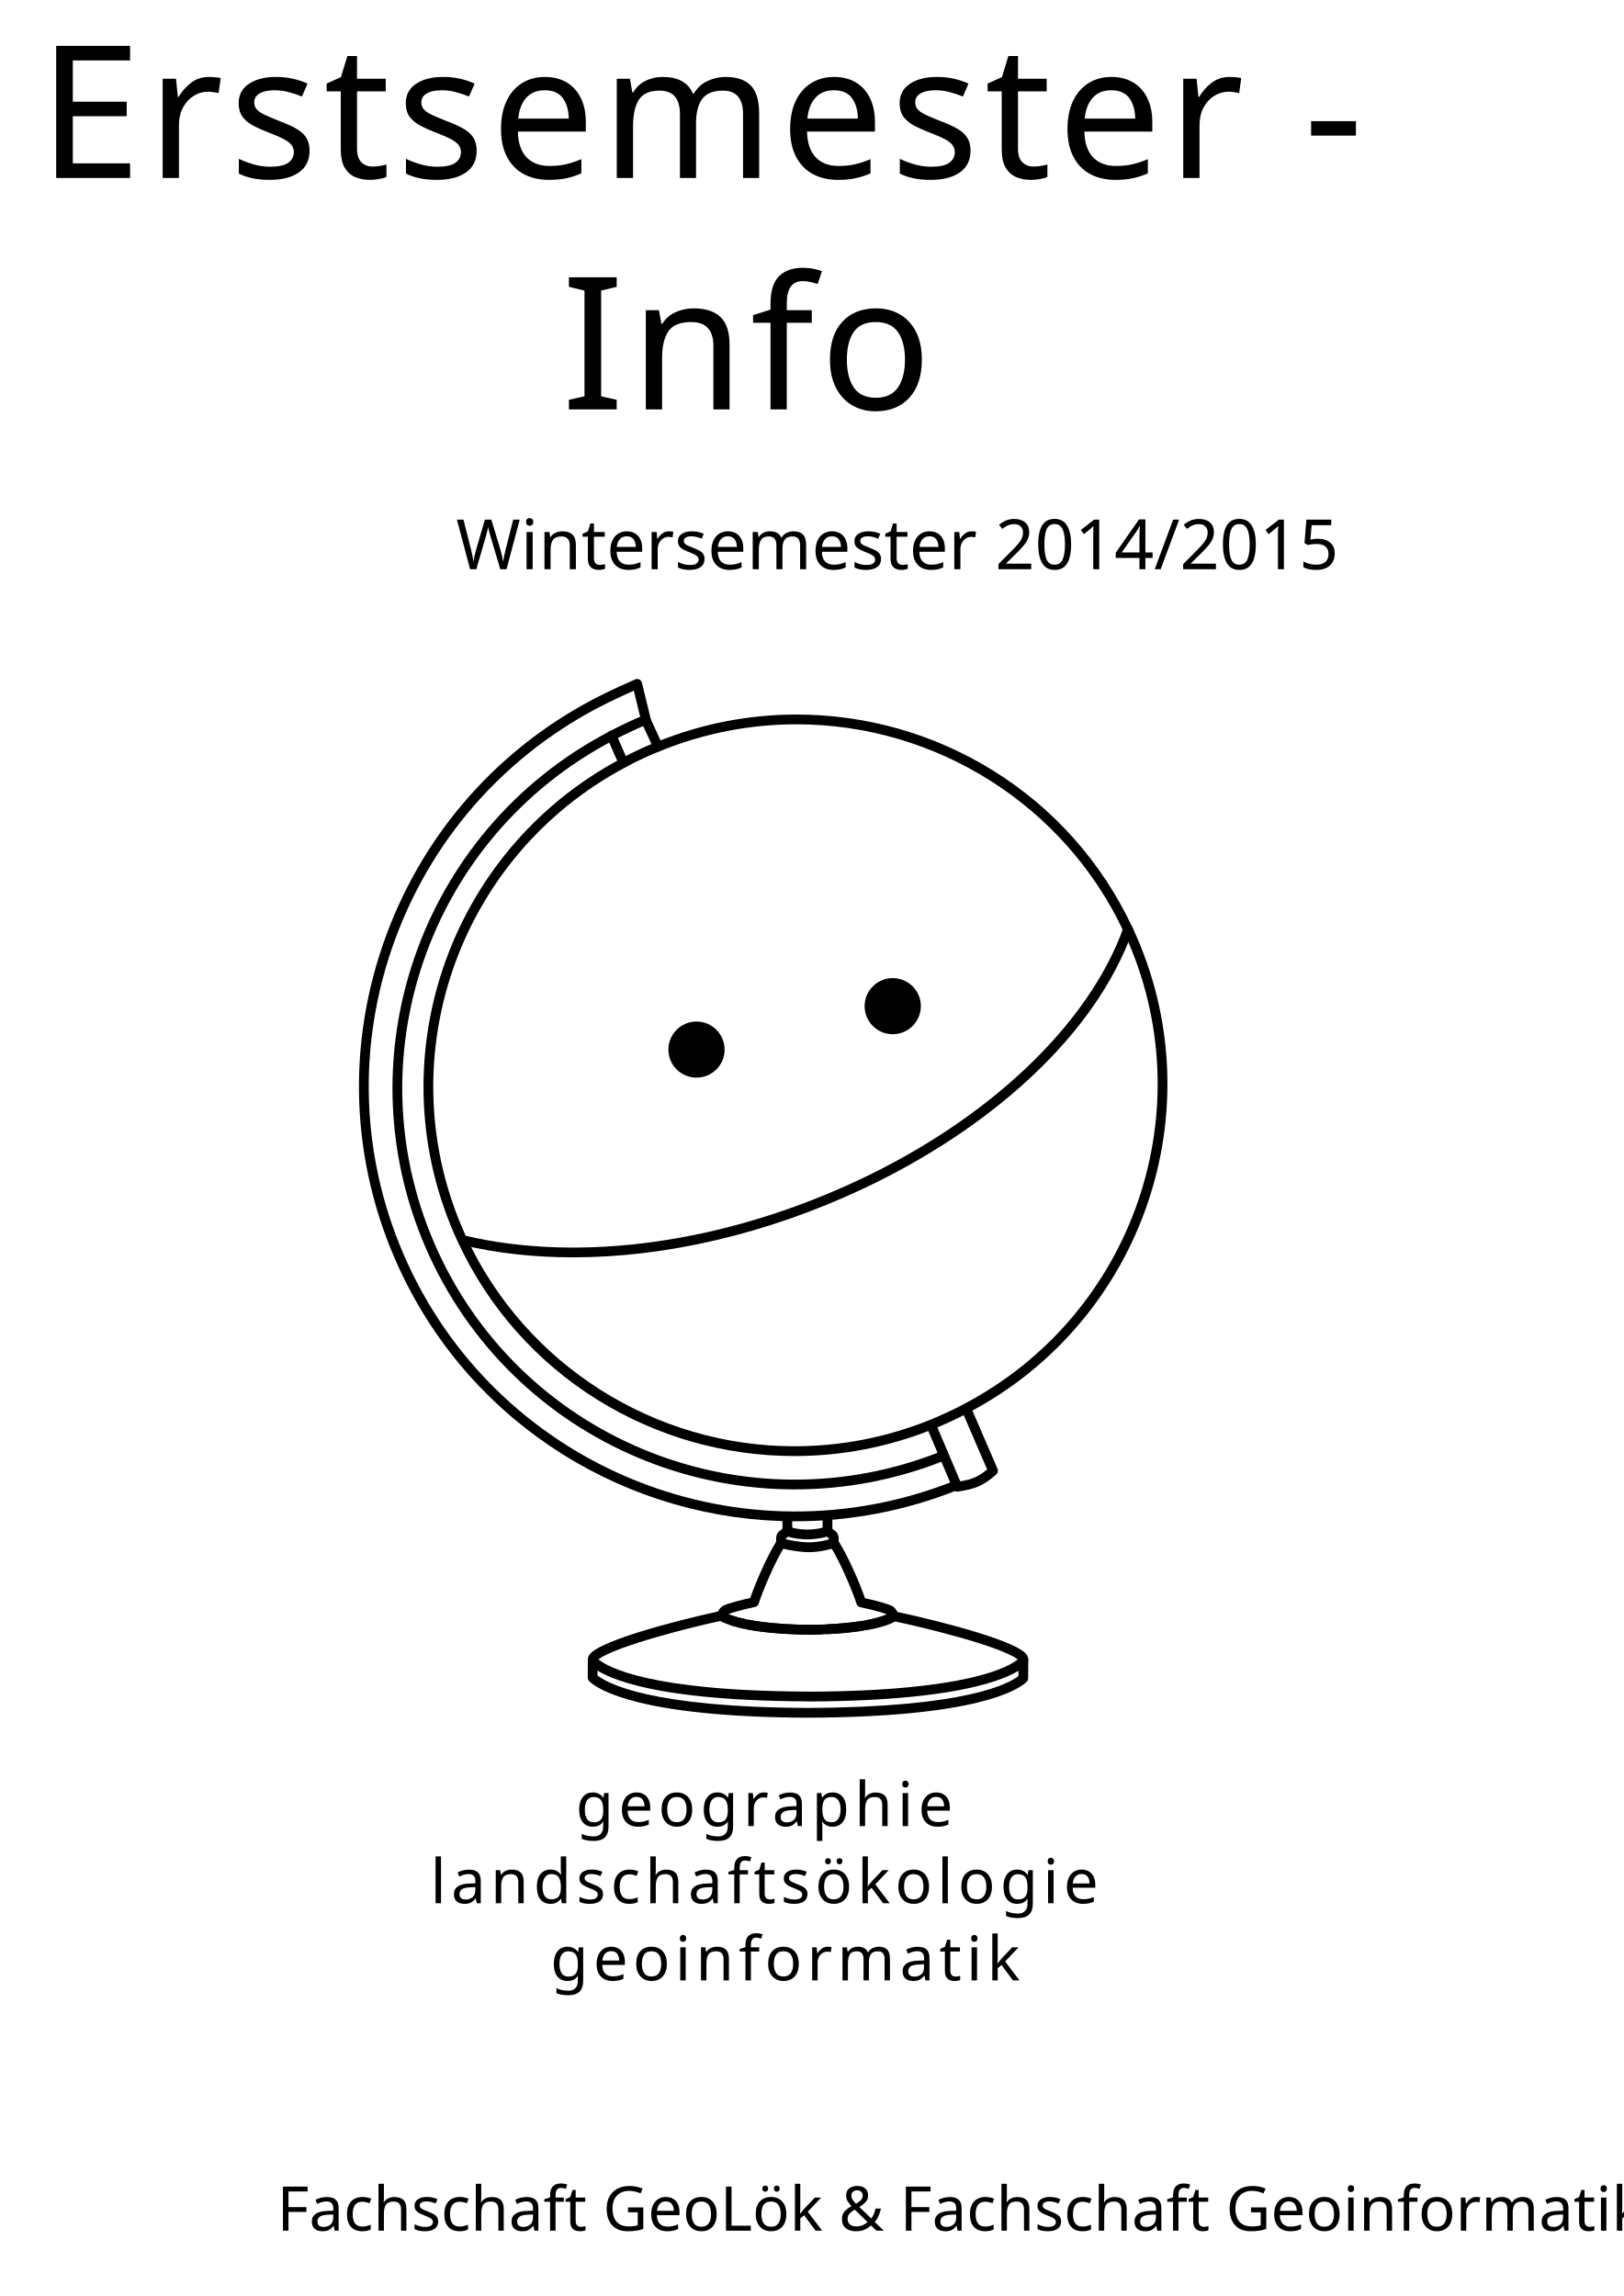
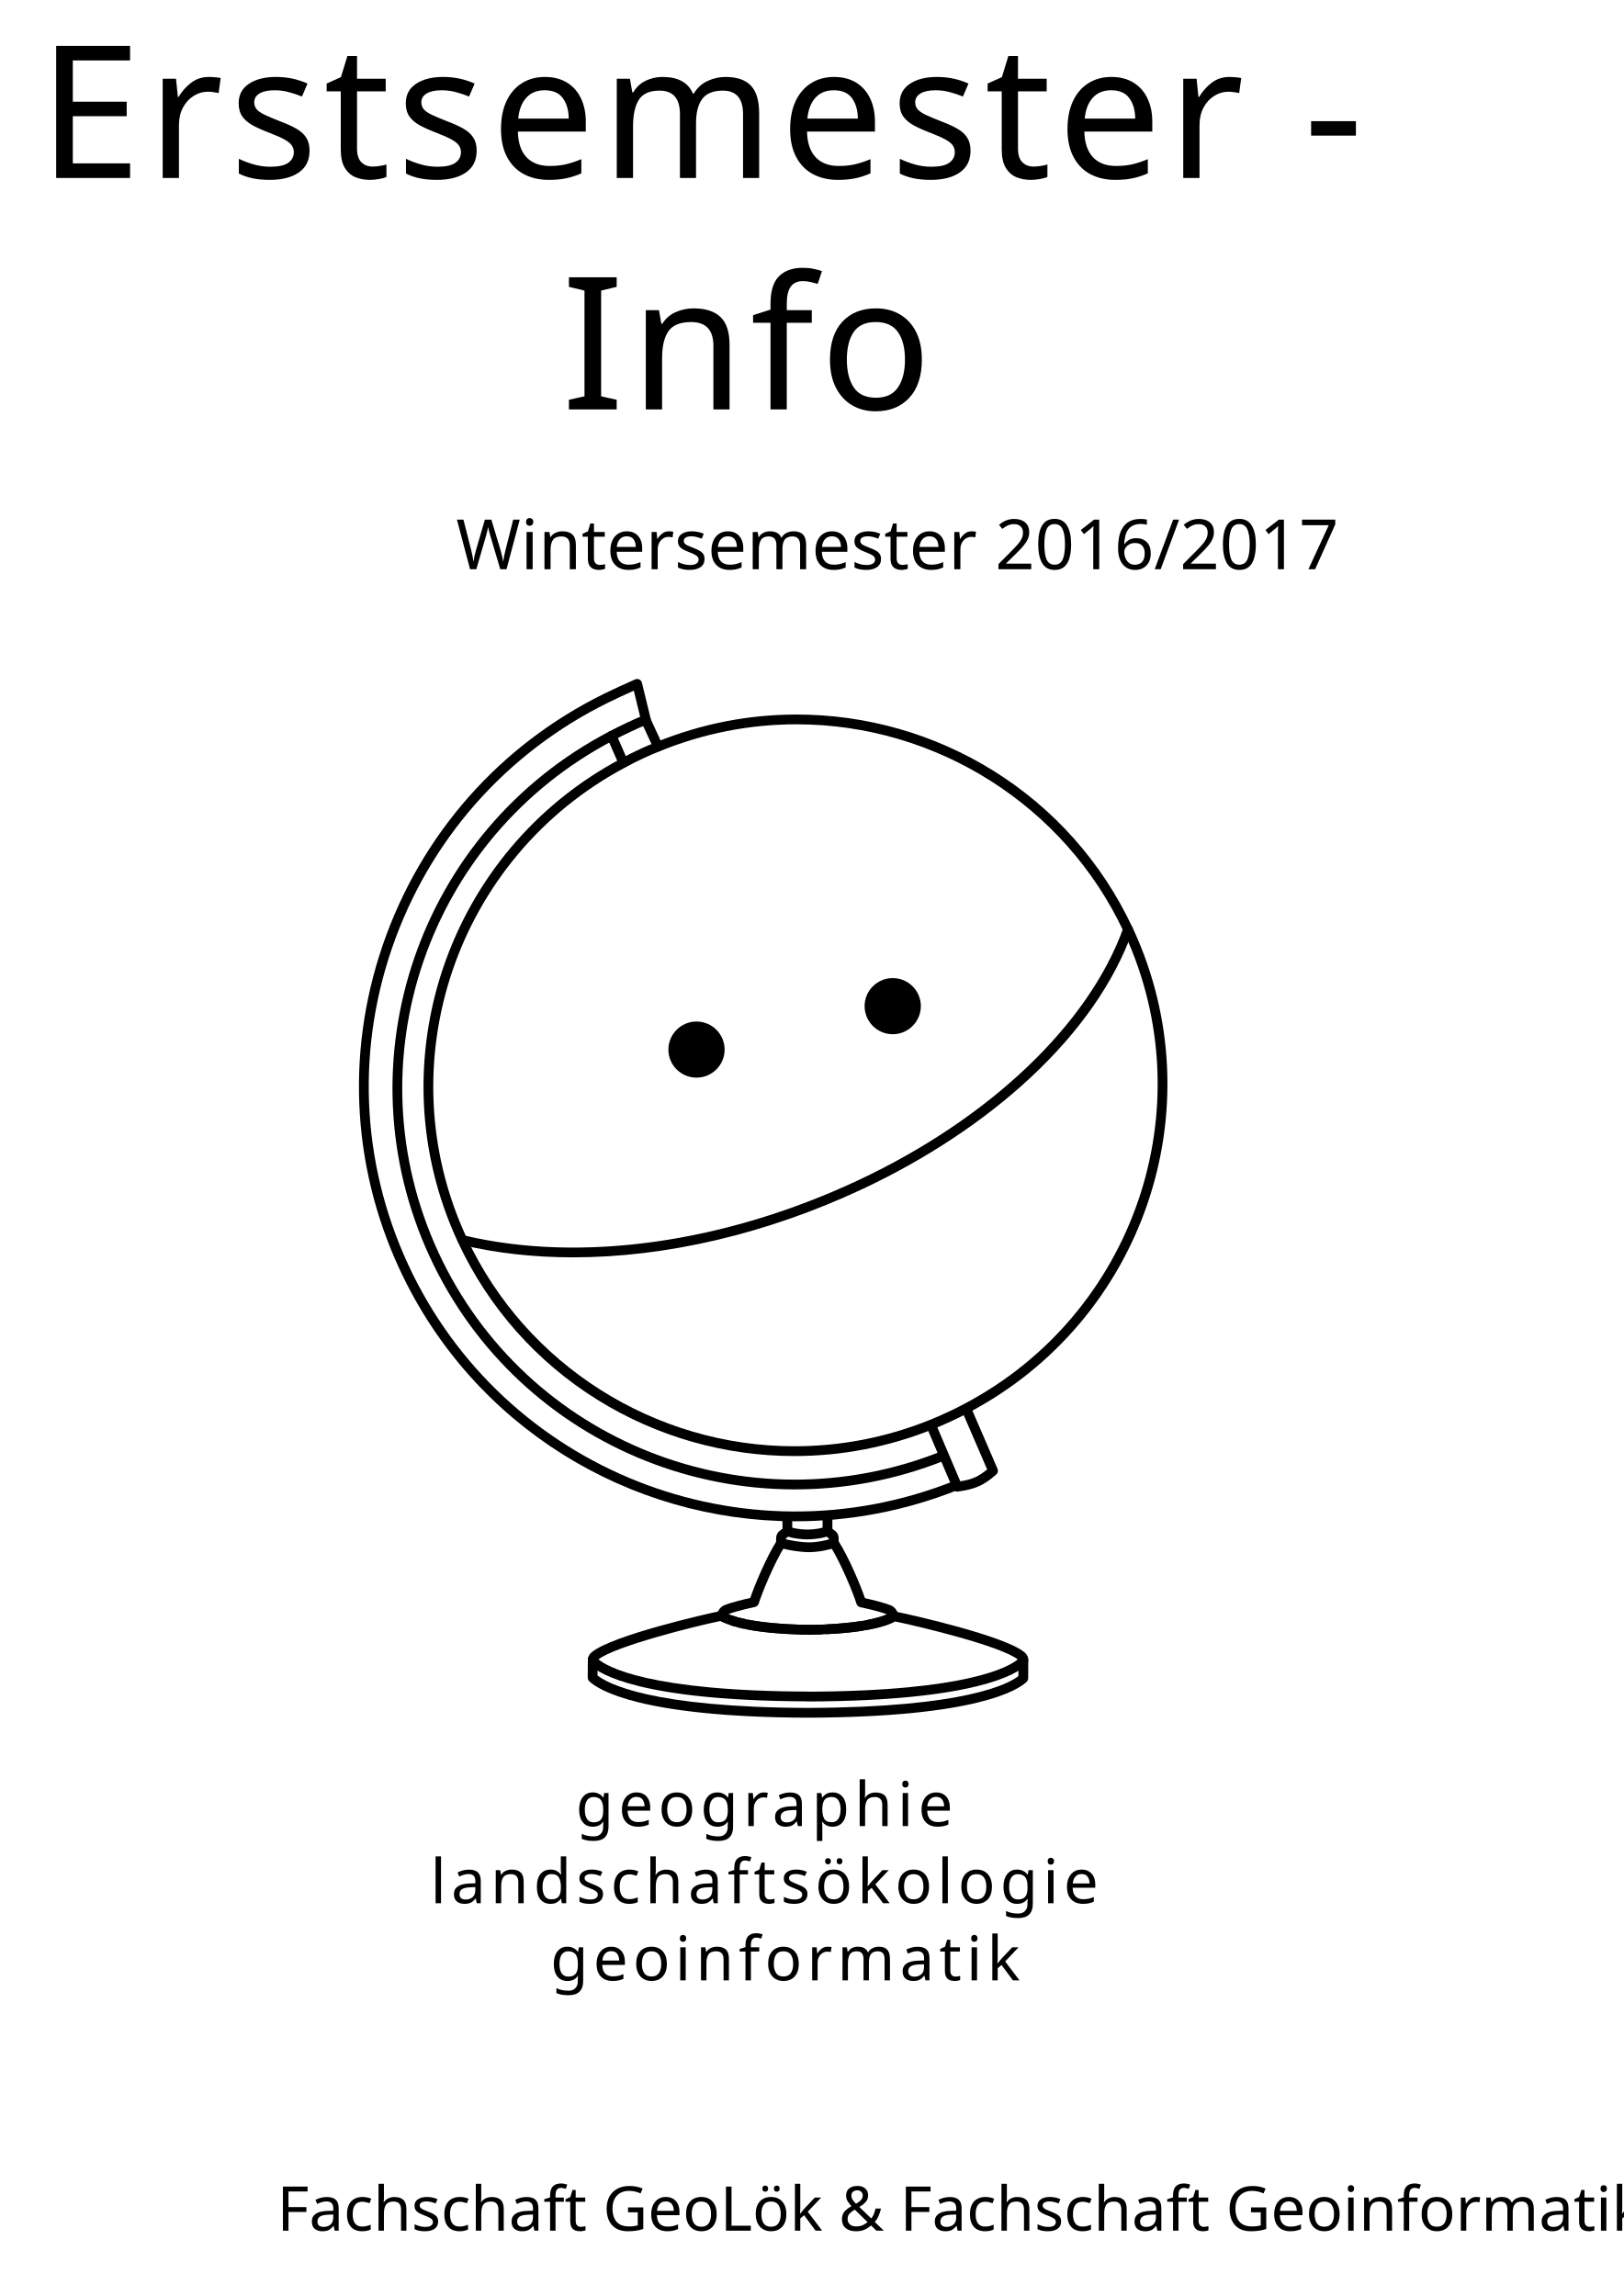
<svg xmlns="http://www.w3.org/2000/svg" version="1.1" id="Ebene_1" x="0px" y="0px" width="420.94px" height="595.28px" viewBox="0 0 420.94 595.28" enable-background="new 0 0 420.94 595.28" xml:space="preserve">
  <defs id="defs320" />
  <g id="XMLID_2_">
    <g id="g4">
      <path d="M205.914,376.554c-17.885,0-35.367-4.994-50.553-14.445c-15.579-9.692-27.928-23.627-35.715-40.292l-0.137-0.291    l0.628-0.281l0.105,0.023c8.75,2.064,18.204,3.111,28.103,3.111c28.677,0,60.732-8.922,87.951-24.48    c28.087-16.058,47.907-37.022,55.807-59.036l0.273-0.754l0.314,0.738c0.039,0.089,0.083,0.176,0.129,0.266    c0.048,0.095,0.093,0.19,0.136,0.285c21.174,45.946,2.547,100.444-42.405,124.062c-1.449,0.774-2.934,1.51-4.538,2.244    c-1.543,0.731-3.147,1.393-4.564,1.977C230.064,374.242,218.108,376.554,205.914,376.554L205.914,376.554z M120.413,321.957    c15.519,32.798,49.029,53.966,85.501,53.966c12.115,0,23.989-2.297,35.298-6.83c1.405-0.579,3-1.238,4.533-1.965    c1.598-0.729,3.071-1.457,4.508-2.228c44.614-23.439,63.123-77.493,42.188-123.112c-8.119,21.896-27.912,42.702-55.83,58.659    c-27.31,15.611-59.481,24.566-88.264,24.566C138.517,325.014,129.123,323.984,120.413,321.957L120.413,321.957z" id="path6" />
      <path d="M206.237,393.448c-21.155,0-41.816-5.925-59.757-17.135c-18.412-11.501-32.972-28.03-42.112-47.793    c-12.565-27.172-13.748-57.636-3.33-85.78c10.419-28.147,31.195-50.601,58.501-63.229c0.041-0.02,1.256-0.626,5.502-2.501    l0.345-0.152l2.412,9.897l-0.228,0.112c-0.039,0.02-0.118,0.054-0.225,0.099l-0.594,0.249c-0.658,0.276-1.761,0.734-3.419,1.522    c-1.722,0.804-3.238,1.558-4.642,2.309c-48.72,25.441-68.874,84.336-45.885,134.083c16.7,36.098,53.312,59.421,93.272,59.421    c13.158,0,26.058-2.492,38.343-7.405l0.436-0.22l3.547,8.311l-0.432,0.173c-13.37,5.334-27.408,8.037-41.727,8.04    C206.243,393.448,206.238,393.448,206.237,393.448L206.237,393.448z M164.95,177.743c-3.946,1.747-5.125,2.333-5.137,2.339    c-27.163,12.56-47.821,34.89-58.182,62.879c-10.359,27.984-9.183,58.274,3.311,85.293c18.134,39.219,57.894,64.559,101.294,64.559    c0.003,0,0.004,0,0.007,0c14.176,0,28.08-2.666,41.322-7.923l-3.034-7.111c-12.337,4.917-25.267,7.405-38.455,7.405    c0,0,0.001,0,0,0c-19.487,0-38.523-5.455-55.048-15.776c-16.961-10.59-30.378-25.813-38.799-44.016    c-23.13-50.054-2.854-109.311,46.164-134.905c1.411-0.755,2.939-1.515,4.668-2.323c1.67-0.793,2.782-1.256,3.446-1.533l0.551-0.23    L164.95,177.743L164.95,177.743z" id="path8" />
      <path d="M231.416,267.192c-3.494,0-6.338-2.845-6.338-6.34c0-3.481,2.844-6.312,6.338-6.312c3.496,0,6.339,2.831,6.339,6.312    C237.755,264.347,234.912,267.192,231.416,267.192L231.416,267.192z M231.416,255.172c-3.145,0-5.705,2.549-5.705,5.681    c0,3.147,2.561,5.705,5.705,5.705c3.146,0,5.706-2.558,5.706-5.705C237.122,257.721,234.562,255.172,231.416,255.172    L231.416,255.172z" id="path10" />
      <path d="M180.553,278.448c-3.496,0-6.34-2.832-6.34-6.313c0-3.495,2.845-6.338,6.34-6.338c3.496,0,6.338,2.843,6.338,6.338    C186.891,275.616,184.049,278.448,180.553,278.448L180.553,278.448z M180.553,266.43c-3.147,0-5.707,2.56-5.707,5.705    c0,3.131,2.56,5.681,5.707,5.681c3.146,0,5.706-2.549,5.706-5.681C186.259,268.989,183.7,266.43,180.553,266.43L180.553,266.43z" id="path12" />
      <path d="M148.339,325.014c-9.903,0-19.369-1.046-28.136-3.105l-0.417,0.188l-0.137-0.271c-0.039-0.084-0.076-0.159-0.109-0.234    c-0.031-0.07-0.062-0.141-0.101-0.214c-21.098-45.763-2.634-100.169,42.029-123.867c1.576-0.879,3.193-1.692,4.938-2.48    c1.312-0.593,2.667-1.207,4.066-1.745c11.526-4.698,23.649-7.081,36.03-7.081c17.859,0,35.316,4.985,50.485,14.414    c15.562,9.674,27.908,23.582,35.7,40.218l0.057,0.119l-0.046,0.123c-7.951,22.151-27.87,43.235-56.088,59.366    c-27.31,15.612-59.483,24.566-88.264,24.569C148.343,325.014,148.34,325.014,148.339,325.014L148.339,325.014z M120.138,321.244    l0.105,0.023c8.749,2.064,18.204,3.111,28.095,3.111c0.003,0,0.004,0,0.007,0c28.674,0,60.731-8.924,87.949-24.484    c28.037-16.026,47.835-36.942,55.766-58.909c-15.47-32.897-49.037-54.149-85.559-54.149c-12.298,0-24.342,2.367-35.797,7.036    c-1.387,0.535-2.735,1.143-4.04,1.731c-1.727,0.783-3.328,1.587-4.894,2.46c-44.373,23.544-62.714,77.587-41.76,123.035    c0.026,0.057,0.052,0.111,0.077,0.167L120.138,321.244L120.138,321.244z M180.553,278.448c-3.496,0-6.34-2.832-6.34-6.313    c0-3.495,2.845-6.338,6.34-6.338c3.496,0,6.338,2.843,6.338,6.338C186.891,275.616,184.049,278.448,180.553,278.448    L180.553,278.448z M180.553,266.43c-3.147,0-5.707,2.56-5.707,5.705c0,3.131,2.56,5.681,5.707,5.681    c3.146,0,5.706-2.549,5.706-5.681C186.259,268.989,183.7,266.43,180.553,266.43L180.553,266.43z M231.416,267.192    c-3.494,0-6.338-2.845-6.338-6.34c0-3.481,2.844-6.312,6.338-6.312c3.496,0,6.339,2.831,6.339,6.312    C237.755,264.347,234.912,267.192,231.416,267.192L231.416,267.192z M231.416,255.172c-3.145,0-5.705,2.549-5.705,5.681    c0,3.147,2.561,5.705,5.705,5.705c3.146,0,5.706-2.558,5.706-5.705C237.122,257.721,234.562,255.172,231.416,255.172    L231.416,255.172z" id="path14" />
    </g>
    <g id="g16">
      <path d="M209.374,445.342c-43.391-0.146-54.28-7.238-56.584-9.411c-0.256-0.239-0.436-0.607-0.434-0.96l0.027-4.604    c0.004-0.695,0.57-1.258,1.266-1.258c0.003,0,0.004,0,0.007,0c0.7,0.003,1.263,0.573,1.259,1.275l-0.024,4.016    c2.541,2.007,13.717,8.271,54.488,8.41h0.074c41.079-0.139,52.113-6.337,54.544-8.256l0.024-4.057    c0.003-0.695,0.57-1.257,1.267-1.257c0.002,0,0.004,0,0.008,0c0.699,0.003,1.263,0.574,1.258,1.274l-0.027,4.629    c-0.003,0.346-0.148,0.676-0.401,0.913c-2.288,2.157-13.079,9.139-56.667,9.284H209.374L209.374,445.342z" id="path18" />
      <path d="M209.68,402.426c-0.053,0-0.106,0-0.159-0.003c-2.396-0.024-6.539-0.729-7.644-1.298c-0.419-0.218-0.686-0.65-0.686-1.126    v-1.076c0-1.153,0.537-1.712,0.802-1.916l1.317-1.029c0.365-0.286,0.86-0.346,1.285-0.162c0.993,0.434,2.67,0.71,4.603,0.761    c0.029,0,0.059,0.003,0.087,0.006c0.028-0.003,0.056-0.006,0.084-0.006c1.952-0.051,3.601-0.321,4.638-0.763    c0.421-0.182,0.912-0.122,1.275,0.164l1.314,1.029c0.266,0.204,0.804,0.766,0.804,1.916v1.076c0,0.476-0.268,0.911-0.69,1.126    l-0.156,0.079c-0.027,0.014-0.057,0.028-0.086,0.043C215.276,401.747,212.282,402.426,209.68,402.426L209.68,402.426z     M203.725,399.085c1.291,0.324,3.946,0.786,5.823,0.807c1.889,0.03,4.122-0.414,5.322-0.77v-0.199    c0-0.021-0.001-0.041-0.001-0.059l-0.588-0.459c-1.579,0.512-3.46,0.666-4.845,0.702c-0.049,0.003-0.101,0-0.149-0.006    c-0.051,0.006-0.099,0.009-0.151,0.006c-1.147-0.03-3.164-0.161-4.826-0.699l-0.583,0.456c0,0.018-0.001,0.037-0.001,0.059    V399.085L203.725,399.085z" id="path20" />
      <path d="M188.155,420.807c-0.141,0-0.285-0.025-0.425-0.075c-0.417-0.148-0.763-0.338-1.042-0.492l-0.112-0.061    c-0.432-0.214-0.729-0.691-0.741-1.236c-0.029-0.927,0.826-2.356,1.91-2.75c1.799-0.752,5.24-1.56,6.74-1.893    c1.121-3.309,4.154-10.562,6.905-14.901c0.373-0.589,1.157-0.764,1.748-0.392c0.59,0.375,0.765,1.158,0.391,1.749    c-2.905,4.582-6.119,12.589-6.852,14.998c-0.134,0.441-0.499,0.773-0.952,0.869c-0.048,0.011-4.672,0.984-6.878,1.855    c0.479,0.31,0.701,0.922,0.501,1.483C189.162,420.483,188.674,420.807,188.155,420.807L188.155,420.807z" id="path22" />
      <path d="M190.521,421.676c-0.113,0-0.229-0.018-0.344-0.047c-0.232-0.068-0.463-0.135-0.714-0.243    c-0.642-0.28-0.935-1.026-0.656-1.669c0.278-0.641,1.024-0.934,1.666-0.655c0.13,0.058,0.261,0.091,0.39,0.127    c0.673,0.189,1.064,0.892,0.876,1.562C191.582,421.311,191.074,421.676,190.521,421.676L190.521,421.676z" id="path24" />
      <path d="M192.915,422.306l0.261-1.242l-0.269,1.239c-0.512-0.107-1.042-0.222-1.533-0.364c-0.669-0.196-1.055-0.9-0.858-1.57    c0.196-0.672,0.901-1.057,1.57-0.858c0.398,0.114,0.856,0.213,1.343,0.313L192.915,422.306L192.915,422.306z" id="path26" />
      <path d="M207.509,423.777c-0.009,0-0.018,0-0.028,0c-5.196-0.111-9.955-0.566-13.759-1.313c-0.686-0.134-1.132-0.8-0.998-1.487    c0.135-0.684,0.797-1.131,1.487-0.997c3.663,0.719,8.27,1.157,13.324,1.266c0.699,0.017,1.253,0.597,1.239,1.294    C208.759,423.229,208.195,423.777,207.509,423.777L207.509,423.777z" id="path28" />
      <path d="M209.928,423.795c-0.633,0-1.297-0.006-1.993-0.018c-0.698-0.012-1.255-0.589-1.245-1.285    c0.012-0.702,0.576-1.277,1.287-1.247c1.762,0.027,3.298,0.022,4.699-0.024c0.701-0.031,1.284,0.524,1.306,1.225    c0.023,0.697-0.524,1.281-1.224,1.304C211.872,423.78,210.936,423.795,209.928,423.795L209.928,423.795z" id="path30" />
      <path d="M214.452,423.671c-0.675,0-1.236-0.531-1.265-1.21c-0.029-0.698,0.512-1.288,1.212-1.319    c3.197-0.137,6.067-0.405,8.531-0.8c0.683-0.113,1.339,0.362,1.45,1.053c0.11,0.689-0.358,1.338-1.05,1.449    c-2.562,0.408-5.528,0.688-8.824,0.827C214.487,423.671,214.47,423.671,214.452,423.671L214.452,423.671z" id="path32" />
      <path d="M224.917,422.542c-0.592,0-1.12-0.419-1.24-1.02c-0.136-0.688,0.31-1.353,0.996-1.489    c2.178-0.432,3.928-0.934,5.224-1.499c-2.182-0.86-6.872-1.845-6.921-1.855c-0.453-0.096-0.817-0.43-0.951-0.873    c-0.732-2.408-3.946-10.414-6.853-14.996c-0.376-0.593-0.2-1.371,0.389-1.745c0.591-0.379,1.374-0.203,1.748,0.387    c2.75,4.335,5.787,11.593,6.907,14.906c1.501,0.331,4.957,1.139,6.816,1.909c0.984,0.394,1.793,1.687,1.851,2.578    c0.036,0.598-0.237,1.115-0.728,1.384c-1.539,0.902-3.902,1.677-6.989,2.289C225.082,422.534,224.998,422.542,224.917,422.542    L224.917,422.542z" id="path34" />
      <path d="M209.43,441.136c-0.092,0-0.181-0.009-0.268-0.028c-43.318-0.182-53.873-7.182-56.079-9.326    c-0.419-0.417-0.636-0.836-0.67-1.28c-0.121-0.946,0.484-1.769,1.066-2.205c5.443-4.374,29.873-9.94,33.377-10.628    c0.479-0.098,0.874-0.025,1.16,0.357c0.074,0.056,0.272,0.188,0.658,0.357c0.319,0.159,0.816,0.374,1.657,0.627    c0.047,0.014,0.096,0.034,0.142,0.052c0.13,0.058,0.261,0.091,0.39,0.127l0.249,0.073c0.285,0.087,0.555,0.164,0.839,0.214    c0.022,0.006,0.047,0.009,0.069,0.015l0.408,0.095c0.332,0.078,0.681,0.159,1.054,0.252c0.187,0.039,0.434,0.089,0.707,0.14    c3.491,0.657,7.982,1.084,13.362,1.269h0.405c0.022,0,0.043,0,0.066,0.002l0.069,0.003c0.456,0.022,0.91,0.049,1.363,0.049    c0.078,0,0.155,0.006,0.229,0.021c1.027-0.023,2.027-0.052,2.971-0.099c0.611-0.025,1.189-0.053,1.74-0.079    c2.938-0.153,5.741-0.416,8.563-0.806c0.587-0.097,1.182-0.2,1.725-0.303c4.91-0.9,6.186-1.921,6.197-1.929    c0.298-0.299,0.682-0.387,1.094-0.305c4.222,0.827,28.328,6.291,33.51,10.517c0.139,0.101,1.072,0.844,1.072,1.952    c0,0.549-0.229,1.078-0.644,1.486c-2.243,2.182-12.855,9.232-56.477,9.381C209.433,441.136,209.43,441.136,209.43,441.136    L209.43,441.136z M155.134,430.218c2.307,1.913,13.023,8.221,54.379,8.359c0.086,0,0.17,0.007,0.251,0.022    c41.231-0.173,51.835-6.512,54.058-8.369c-4.518-3.508-25.496-8.549-31.813-9.843c-0.879,0.53-2.824,1.394-6.861,2.133    c-0.554,0.105-1.167,0.215-1.809,0.32c-2.929,0.405-5.804,0.674-8.821,0.83c-0.557,0.025-1.14,0.053-1.746,0.078    c-1.037,0.055-2.134,0.081-3.261,0.106c-0.099,0.009-0.199-0.006-0.293-0.028c-0.417-0.006-0.837-0.026-1.256-0.047l-0.453-0.003    c-5.552-0.189-10.172-0.632-13.775-1.311c-0.296-0.054-0.573-0.108-0.826-0.164c-0.397-0.099-0.73-0.177-1.049-0.25l-0.383-0.09    c-0.41-0.075-0.767-0.179-1.081-0.273l-0.221-0.063c-0.206-0.06-0.411-0.118-0.634-0.21c-0.787-0.237-1.444-0.489-1.954-0.746    c-0.321-0.146-0.579-0.282-0.783-0.407C179.927,421.673,159.492,426.827,155.134,430.218L155.134,430.218z" id="path36" />
      <path d="M205.913,377.504c-18.061,0-35.715-5.044-51.053-14.588c-15.735-9.792-28.21-23.865-36.074-40.697    c-0.033-0.064-0.071-0.152-0.112-0.239c-0.025-0.058-0.05-0.116-0.083-0.179c-21.322-46.25-2.676-101.197,42.433-125.13    c1.582-0.883,3.221-1.706,4.99-2.508c1.324-0.598,2.693-1.215,4.115-1.763c11.624-4.737,23.869-7.144,36.372-7.144    c18.037,0,35.668,5.033,50.987,14.557c15.719,9.772,28.188,23.819,36.059,40.621c0.049,0.11,0.084,0.181,0.121,0.252    c0.056,0.11,0.108,0.222,0.159,0.331c21.376,46.389,2.563,101.43-42.836,125.284c-1.458,0.781-2.962,1.522-4.585,2.267    c-1.555,0.734-3.169,1.402-4.594,1.989C230.305,375.168,218.229,377.504,205.913,377.504L205.913,377.504z M206.502,187.788    c-12.174,0-24.097,2.342-35.438,6.964c-1.378,0.531-2.715,1.135-4.006,1.719c-1.702,0.77-3.28,1.562-4.823,2.423    c-43.946,23.318-62.104,76.816-41.36,121.811c0.03,0.057,0.07,0.146,0.109,0.234c0.026,0.055,0.053,0.113,0.083,0.176    c15.292,32.729,48.59,53.857,84.846,53.857c11.992,0,23.75-2.275,34.947-6.761c1.385-0.571,2.969-1.224,4.479-1.941    c1.591-0.728,3.047-1.446,4.467-2.207c44.218-23.232,62.536-76.825,41.714-122.01c-0.043-0.094-0.077-0.163-0.113-0.232    c-0.059-0.118-0.116-0.235-0.166-0.352C275.968,208.874,242.7,187.788,206.502,187.788L206.502,187.788z" id="path38" />
      <path d="M248.14,386.724c-0.512,0-0.98-0.312-1.176-0.798l-0.156-0.396l-6.488-15.253c-0.271-0.644,0.029-1.387,0.671-1.658    c0.644-0.274,1.387,0.025,1.66,0.669l6.281,14.771c3.107-0.504,4.691-1.205,6.961-3.088l-6.362-14.735    c-0.279-0.643,0.017-1.386,0.659-1.666c0.642-0.276,1.386,0.021,1.663,0.662l6.734,15.593c0.219,0.503,0.087,1.093-0.327,1.453    c-3.254,2.852-5.392,3.804-9.945,4.433C248.254,386.719,248.197,386.724,248.14,386.724L248.14,386.724z" id="path40" />
      <path d="M148.553,325.988c-10.003,0-19.639-1.048-28.673-3.181c-0.681-0.16-1.103-0.841-0.94-1.522    c0.159-0.681,0.838-1.099,1.523-0.942c30.22,7.13,67.426,1.892,102.08-14.376c34.028-15.974,59.697-40.432,68.668-65.424    c0.236-0.658,0.959-0.999,1.619-0.765c0.656,0.237,0.999,0.962,0.764,1.62c-4.752,13.239-13.623,25.993-26.368,37.907    c-11.927,11.148-27.004,21.16-43.605,28.954C198.782,319.917,172.617,325.988,148.553,325.988L148.553,325.988z" id="path42" />
      <g id="g44">
        <path d="M186.576,272.135c0,3.313-2.709,5.996-6.022,5.996c-3.34,0-6.023-2.683-6.023-5.996c0-3.338,2.683-6.021,6.023-6.021     C183.866,266.113,186.576,268.796,186.576,272.135z" id="path46" />
        <path d="M180.553,279.397c-4.019,0-7.289-3.257-7.289-7.262c0-4.018,3.27-7.287,7.289-7.287c4.019,0,7.289,3.27,7.289,7.287     C187.842,276.14,184.572,279.397,180.553,279.397L180.553,279.397z M180.553,267.379c-2.623,0-4.757,2.132-4.757,4.755     c0,2.609,2.134,4.73,4.757,4.73s4.756-2.121,4.756-4.73C185.31,269.512,183.176,267.379,180.553,267.379L180.553,267.379z" id="path48" />
      </g>
      <path d="M206.19,394.419c-42.911,0.003-83.696-24.43-102.685-65.501c-12.672-27.402-13.865-58.123-3.357-86.507    c10.505-28.383,31.458-51.028,58.992-63.761c0.017-0.008,1.252-0.623,5.517-2.507c0.344-0.152,0.737-0.143,1.072,0.024    c0.335,0.165,0.581,0.471,0.669,0.835l2.262,9.283c0.14,0.575-0.138,1.172-0.669,1.435c-0.047,0.022-0.144,0.065-0.28,0.123    l-0.154,0.064c-0.112,0.048-0.261,0.109-0.441,0.185c-0.65,0.271-1.74,0.726-3.377,1.503c-1.709,0.798-3.213,1.545-4.6,2.288    c-48.278,25.209-68.247,83.56-45.472,132.844c22.704,49.075,79.983,71.708,130.403,51.532c0.649-0.259,1.384,0.057,1.644,0.705    c0.26,0.651-0.057,1.386-0.704,1.646c-51.671,20.68-110.371-2.524-133.64-52.82c-23.345-50.513-2.88-110.316,46.586-136.146    c1.419-0.759,2.961-1.525,4.706-2.341c1.529-0.727,2.599-1.179,3.284-1.466l-1.648-6.765c-3.082,1.374-4.048,1.854-4.058,1.859    c-26.958,12.466-47.445,34.606-57.716,62.358c-10.271,27.747-9.105,57.779,3.282,84.565    c24.639,53.29,86.828,77.924,141.579,56.085c0.652-0.259,1.388,0.056,1.645,0.706c0.26,0.649-0.058,1.387-0.705,1.644    C234.513,391.801,220.236,394.419,206.19,394.419L206.19,394.419z" id="path50" />
      <path d="M214.506,398.241c-0.701,0-1.268-0.566-1.268-1.266v-3.709c0-0.698,0.566-1.266,1.268-1.266    c0.698,0,1.265,0.567,1.265,1.266v3.709C215.771,397.675,215.204,398.241,214.506,398.241L214.506,398.241z" id="path52" />
      <path d="M204.115,398.188c-0.698,0-1.267-0.562-1.267-1.266c0-1.514-0.026-3.479-0.026-3.479l2.532-0.033    c0,0,0.025,1.981,0.025,3.513C205.38,397.625,204.814,398.188,204.115,398.188L204.115,398.188z" id="path54" />
      <path d="M161.592,199.003c-0.488,0-0.952-0.286-1.16-0.76l-3.031-6.923c-0.236-0.481-0.158-1.082,0.242-1.473    c0.5-0.49,1.29-0.493,1.777,0.008l0.162,0.165l0.119,0.239l3.05,6.968c0.28,0.641-0.012,1.386-0.652,1.667    C161.935,198.967,161.762,199.003,161.592,199.003L161.592,199.003z" id="path56" />
      <path d="M170.587,194.847c-0.479,0-0.936-0.273-1.151-0.737l-3.156-6.836c-0.293-0.635-0.016-1.388,0.619-1.68    c0.633-0.293,1.388-0.017,1.679,0.618l3.157,6.838c0.294,0.635,0.016,1.386-0.619,1.681    C170.945,194.809,170.765,194.847,170.587,194.847L170.587,194.847z" id="path58" />
      <g id="g60">
        <path d="M237.438,260.853c0,3.341-2.708,6.024-6.021,6.024c-3.342,0-6.022-2.683-6.022-6.024c0-3.313,2.681-5.996,6.022-5.996     C234.729,254.856,237.438,257.54,237.438,260.853z" id="path62" />
        <path d="M231.416,268.141c-4.019,0-7.288-3.269-7.288-7.289c0-4.004,3.27-7.263,7.288-7.263c4.02,0,7.29,3.259,7.29,7.263     C238.706,264.873,235.436,268.141,231.416,268.141L231.416,268.141z M231.416,256.122c-2.623,0-4.756,2.121-4.756,4.73     c0,2.623,2.133,4.758,4.756,4.758s4.757-2.135,4.757-4.758C236.173,258.243,234.039,256.122,231.416,256.122L231.416,256.122z" id="path64" />
      </g>
    </g>
  </g>
  <g id="g316" />
  <text xml:space="preserve" style="font-size:40px;font-style:normal;font-weight:normal;text-align:center;line-height:125%;letter-spacing:1.5px;word-spacing:0px;text-anchor:middle;fill:#000000;fill-opacity:1;stroke:none;font-family:Cabin Condensed;-inkscape-font-specification:Cabin Condensed" x="209.907" y="46.152" id="text3133">
    <tspan id="tspan3135" x="210.657" y="46.152" style="font-size:48px;font-style:normal;font-weight:normal;letter-spacing:1.5px;-inkscape-font-specification:'Cabin Condensed,'">Erstsemester -</tspan>
    <tspan x="210.657" y="106.152" id="tspan3137" style="font-size:48px;font-style:normal;font-weight:normal;letter-spacing:1.5px;-inkscape-font-specification:'Cabin Condensed,'">Info</tspan>
  </text>
-   <text xml:space="preserve" style="font-size:18px;font-style:normal;font-weight:normal;line-height:125%;letter-spacing:0px;word-spacing:0px;fill:#000000;fill-opacity:1;stroke:none;font-family:Cabin Condensed;-inkscape-font-specification:Cabin Condensed" x="118.226" y="147.58" id="text3139">
-     <tspan id="tspan3141" x="118.226" y="147.58">Wintersemester 2014/2015</tspan>
+   <text xml:space="preserve" style="font-style:normal;font-weight:normal;font-size:18px;line-height:125%;font-family:'Cabin Condensed';-inkscape-font-specification:'Cabin Condensed';letter-spacing:0px;word-spacing:0px;fill:#000000;fill-opacity:1;stroke:none" x="118.226" y="147.58" id="text3139">
+     <tspan id="tspan3141" x="118.226" y="147.58">Wintersemester 2016/2017</tspan>
  </text>
  <text xml:space="preserve" style="font-size:16px;font-style:normal;font-weight:normal;line-height:125%;letter-spacing:0px;word-spacing:0px;fill:#000000;fill-opacity:1;stroke:none;font-family:Cabin Condensed;-inkscape-font-specification:Cabin Condensed" x="71.797" y="578.337" id="text3143">
    <tspan id="tspan3145" x="71.797" y="578.337">Fachschaft GeoLök &amp; Fachschaft Geoinformatik</tspan>
  </text>
  <text xml:space="preserve" style="font-size:16px;font-style:normal;font-weight:normal;text-align:center;line-height:125%;letter-spacing:1.25px;word-spacing:0px;text-anchor:middle;fill:#000000;fill-opacity:1;stroke:none;font-family:Cabin Condensed;-inkscape-font-specification:'Cabin Condensed,'" x="210.296" y="473.455" id="text3147">
    <tspan id="tspan3149" x="211.046" y="473.455">geographie</tspan>
    <tspan x="211.046" y="493.455" id="tspan3151">landschaftsökologie</tspan>
    <tspan x="211.046" y="513.455" id="tspan3153">geoinformatik</tspan>
  </text>
</svg>
